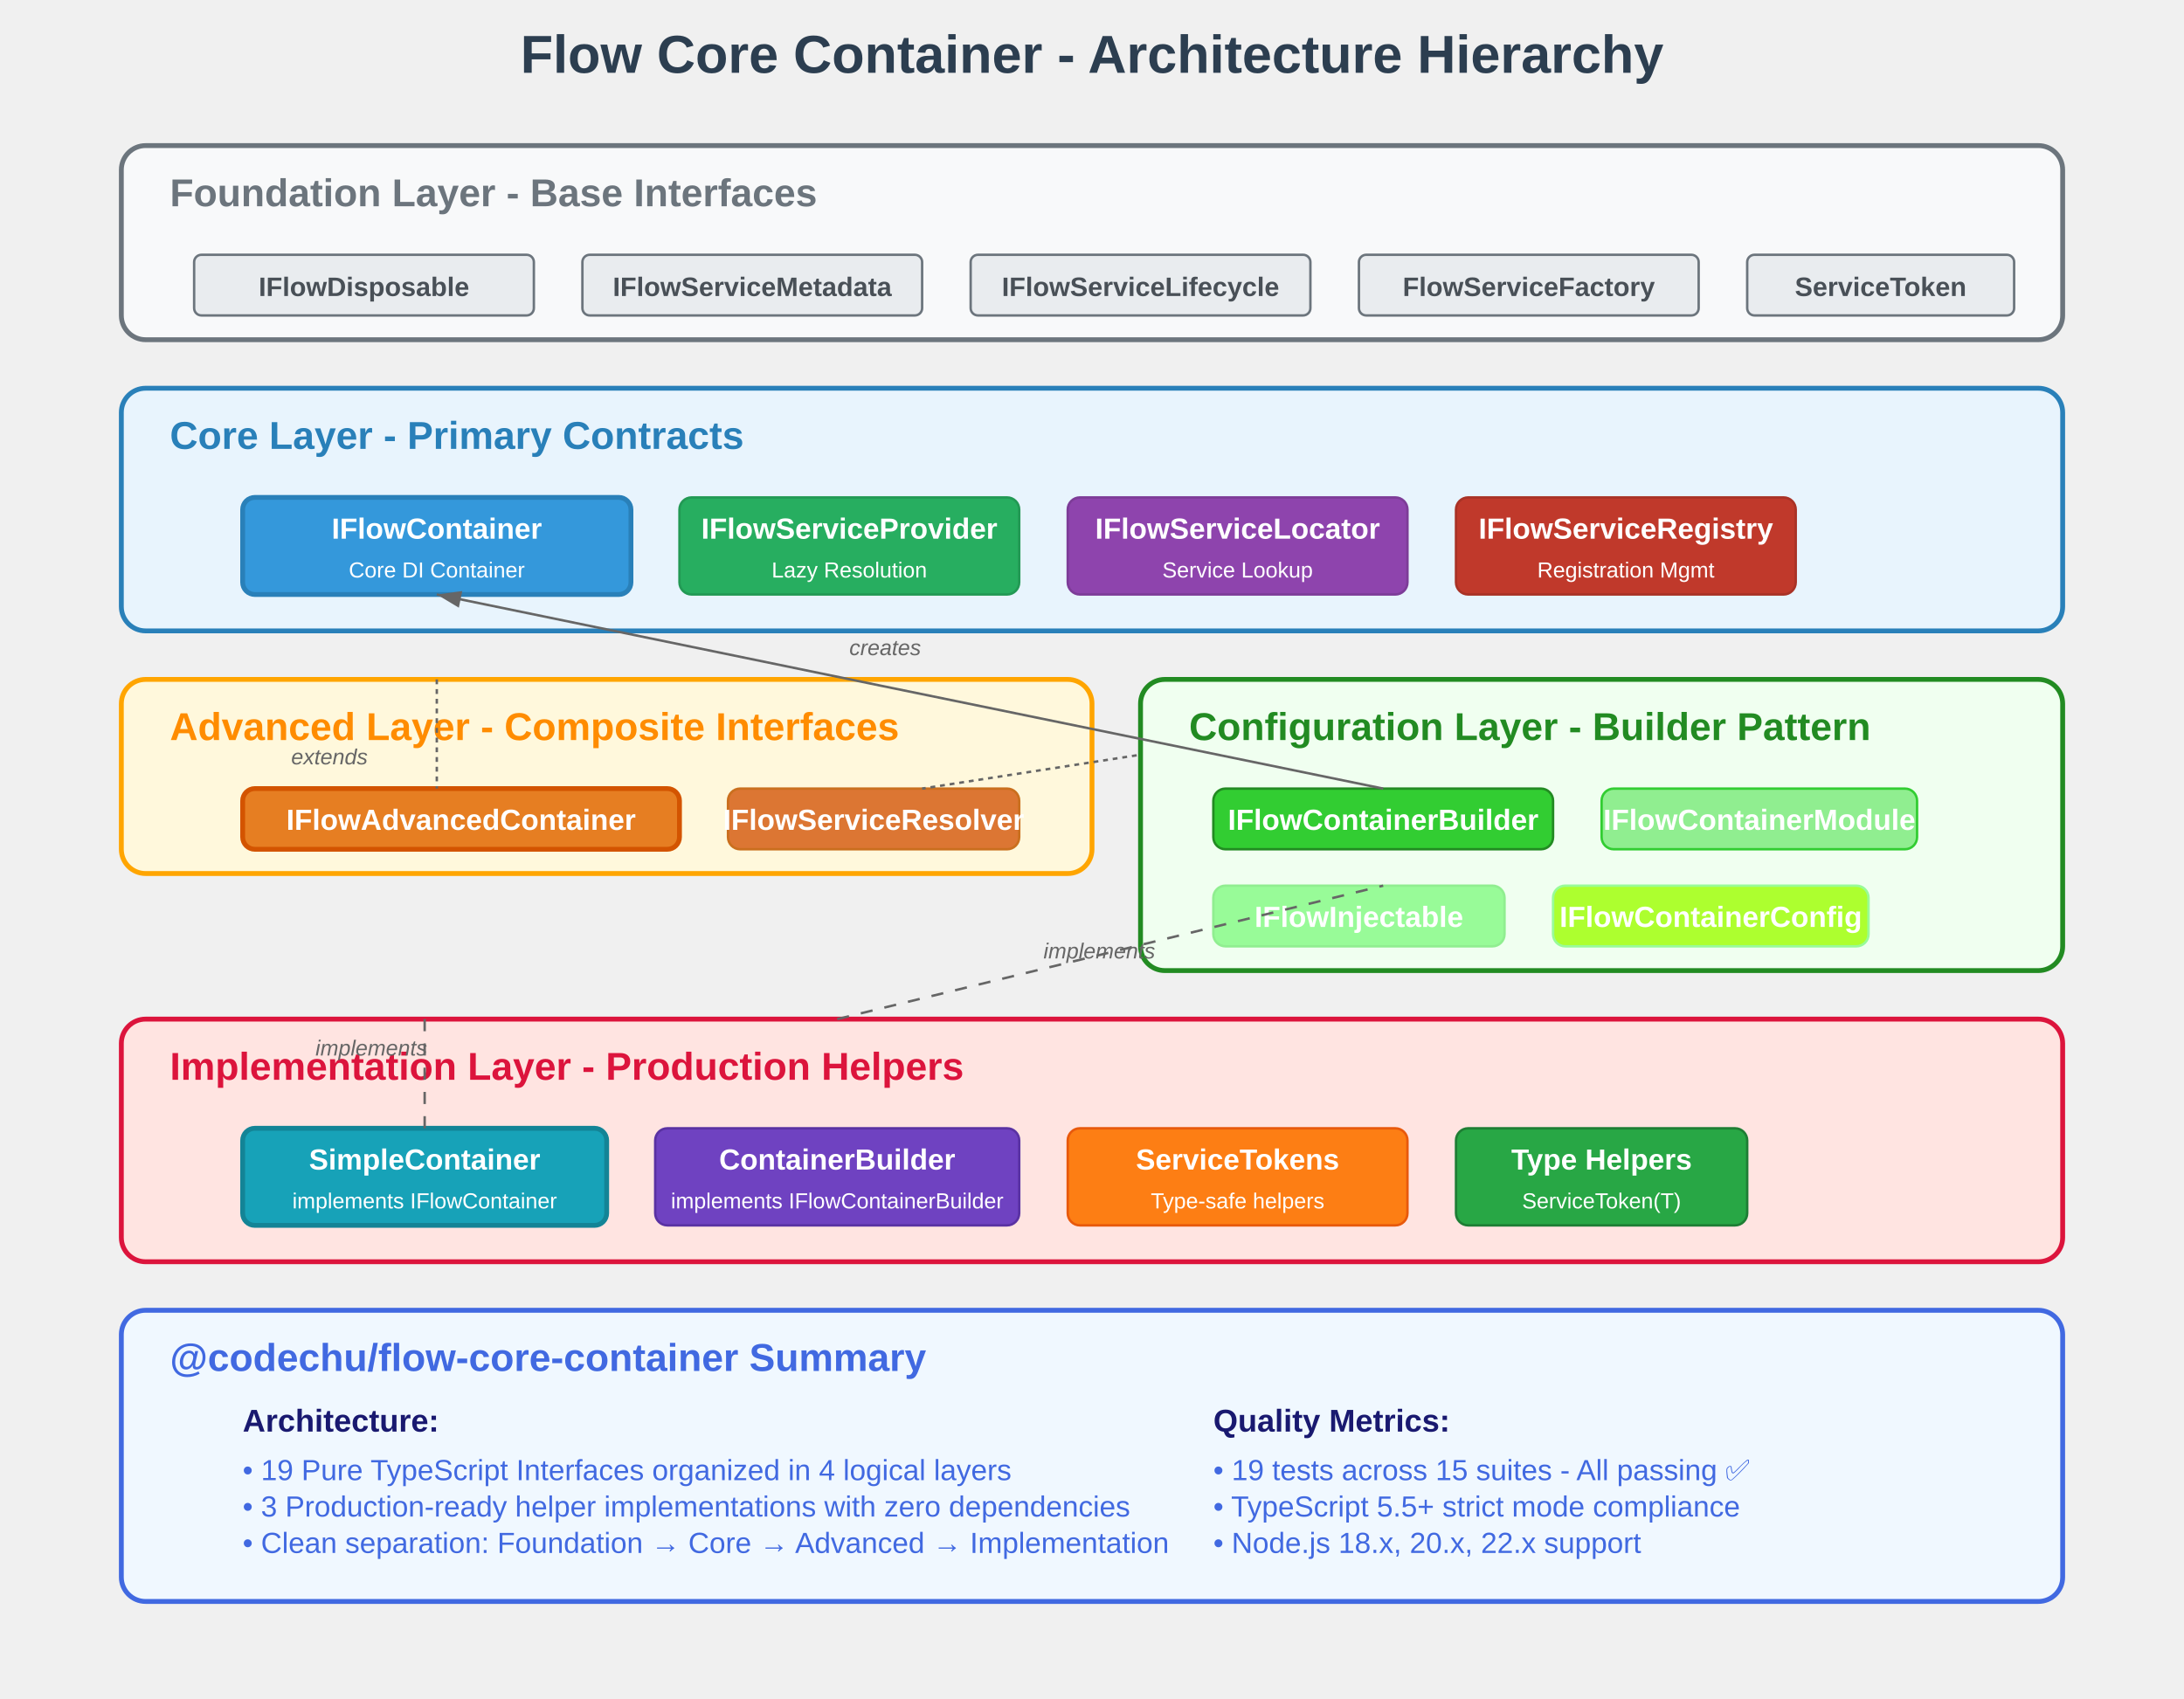
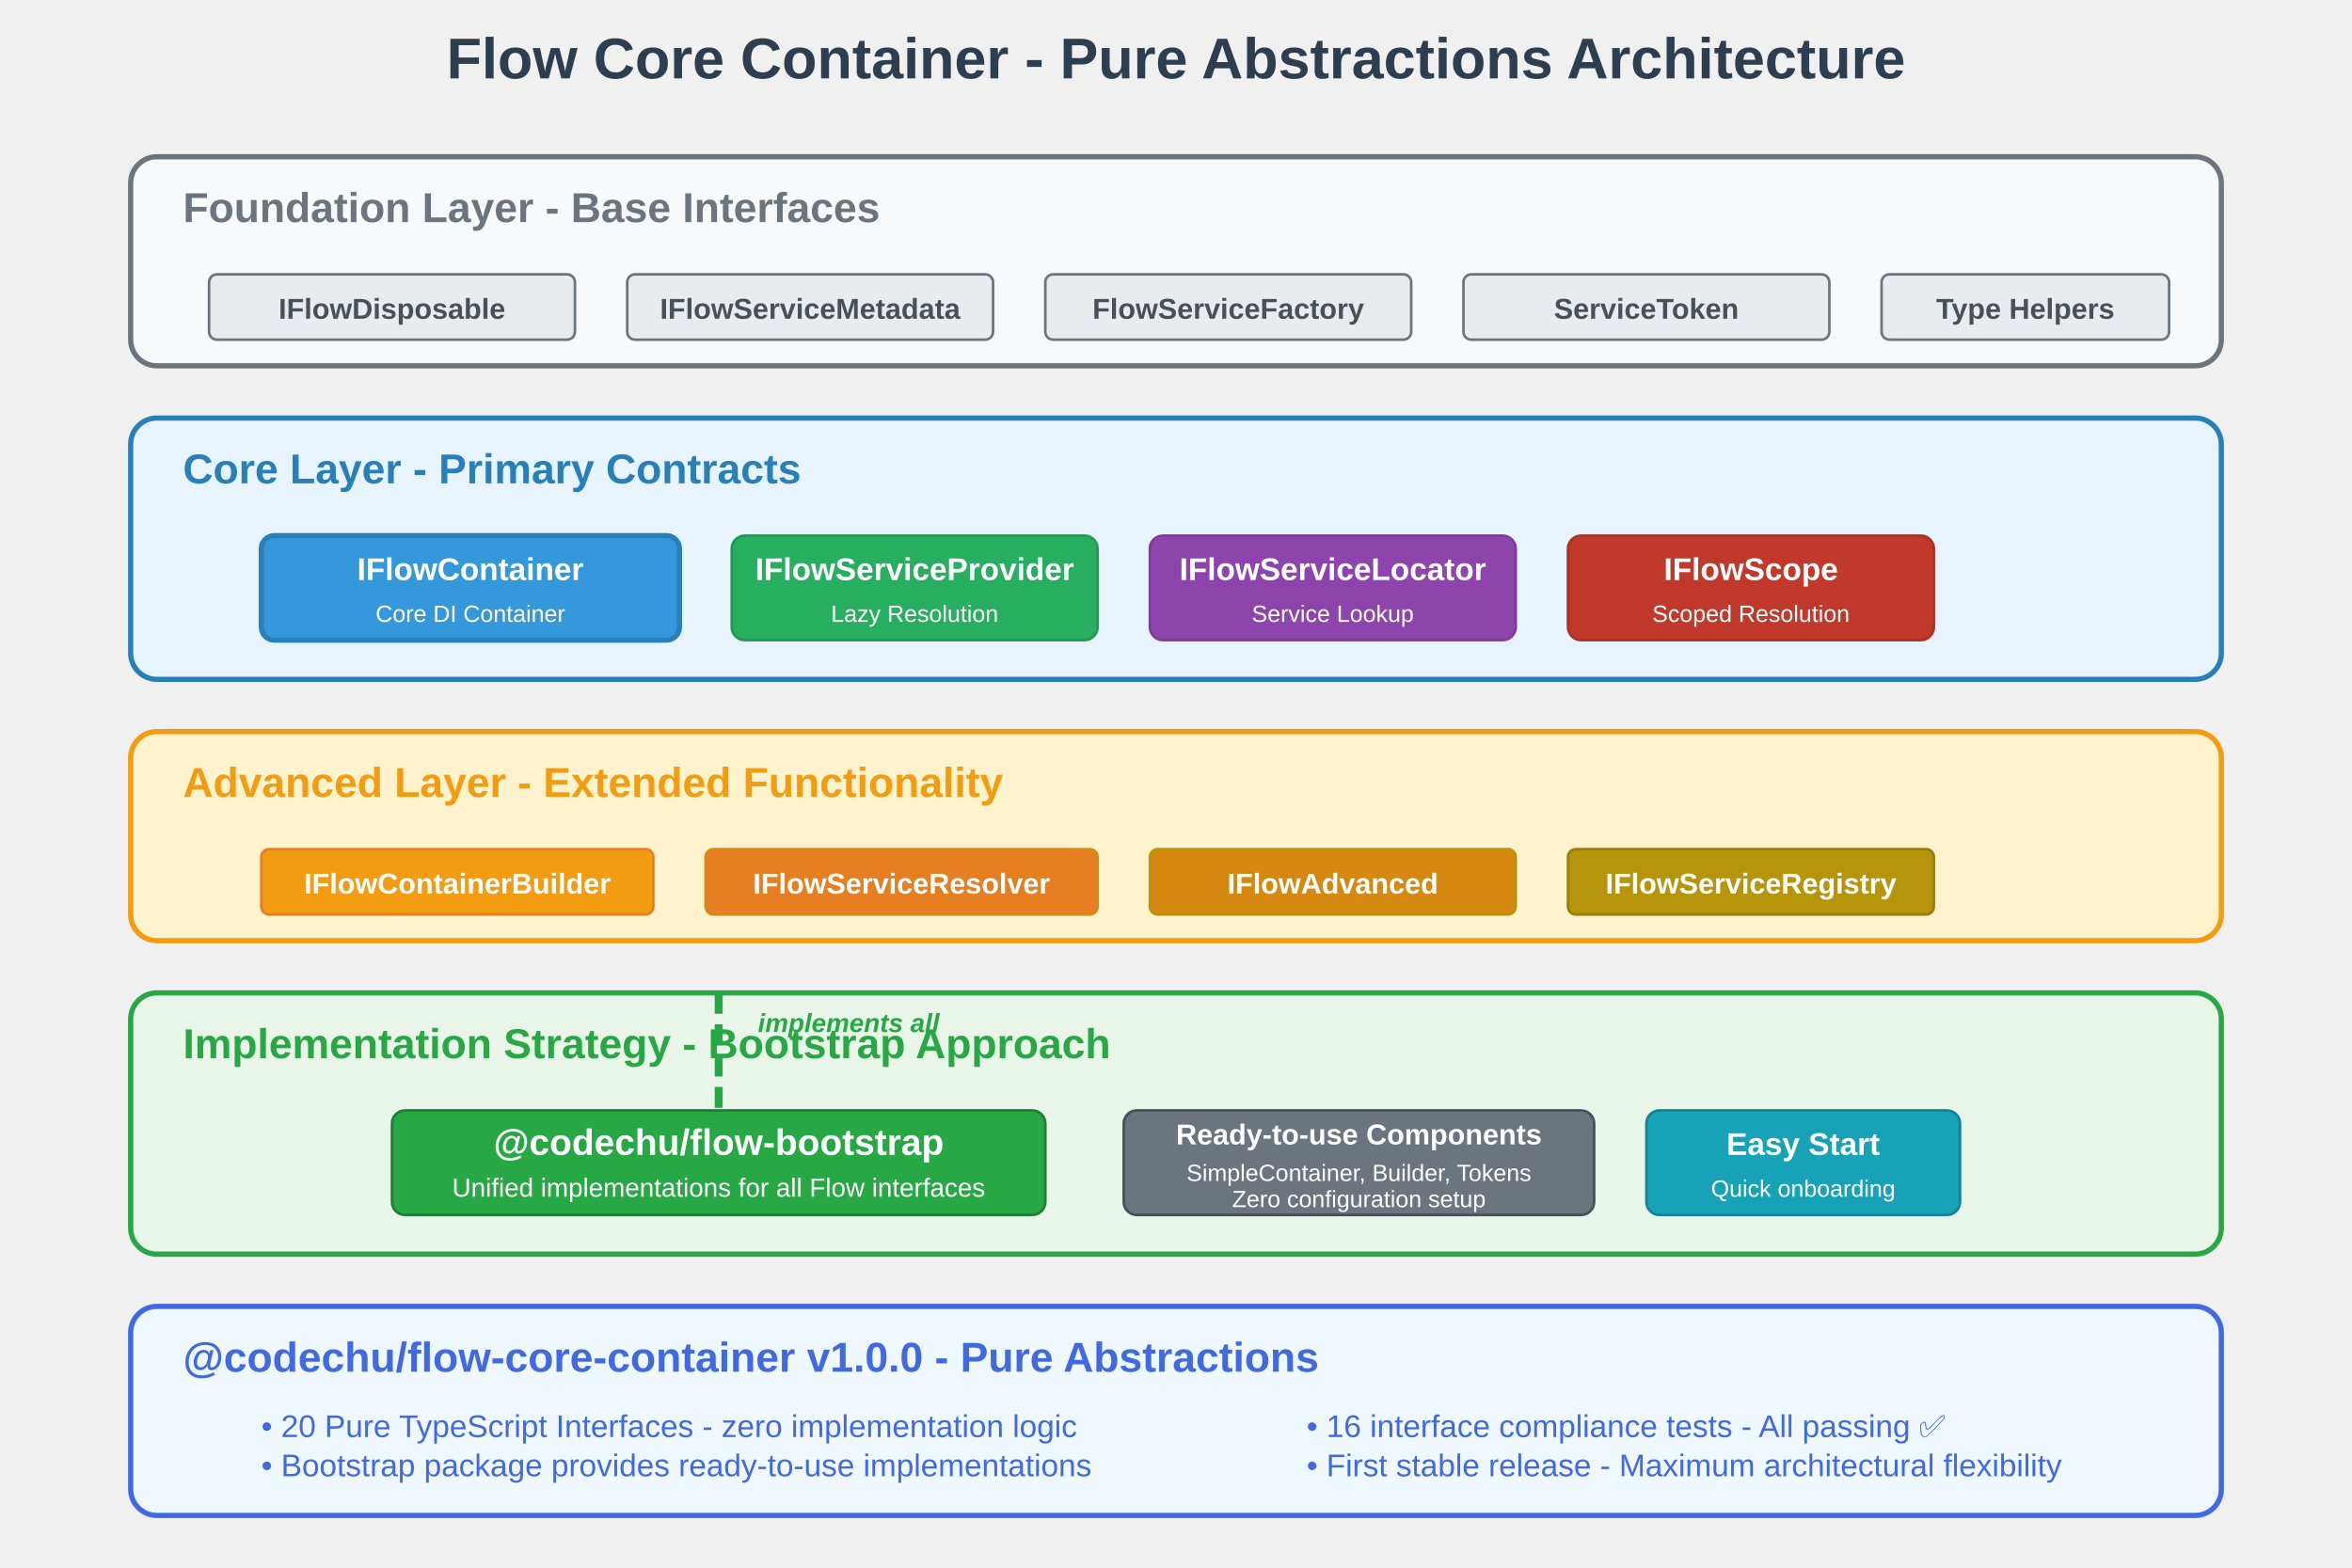
- <svg xmlns="http://www.w3.org/2000/svg" viewBox="0 0 900 700" style="background: #fefefe; font-family: 'Segoe UI', Arial, sans-serif;">
-   <text x="450" y="30" text-anchor="middle" style="font-size: 22px; font-weight: bold; fill: #2c3e50;">Flow Core Container - Architecture Hierarchy</text>
+ <svg xmlns="http://www.w3.org/2000/svg" viewBox="0 0 900 600" style="background: #fefefe; font-family: 'Segoe UI', Arial, sans-serif;">
+   <text x="450" y="30" text-anchor="middle" style="font-size: 22px; font-weight: bold; fill: #2c3e50;">Flow Core Container - Pure Abstractions Architecture</text>
  <g>
    <rect x="50" y="60" width="800" height="80" rx="10" fill="#f8f9fa" stroke="#6c757d" stroke-width="2" />
    <text x="70" y="85" style="font-size: 16px; font-weight: bold; fill: #6c757d;">Foundation Layer - Base Interfaces</text>
    <rect x="80" y="105" width="140" height="25" rx="3" fill="#e9ecef" stroke="#6c757d" />
    <text x="150" y="122" text-anchor="middle" style="font-size: 11px; fill: #495057; font-weight: bold;">IFlowDisposable</text>
    <rect x="240" y="105" width="140" height="25" rx="3" fill="#e9ecef" stroke="#6c757d" />
    <text x="310" y="122" text-anchor="middle" style="font-size: 11px; fill: #495057; font-weight: bold;">IFlowServiceMetadata</text>
    <rect x="400" y="105" width="140" height="25" rx="3" fill="#e9ecef" stroke="#6c757d" />
-     <text x="470" y="122" text-anchor="middle" style="font-size: 11px; fill: #495057; font-weight: bold;">IFlowServiceLifecycle</text>
+     <text x="470" y="122" text-anchor="middle" style="font-size: 11px; fill: #495057; font-weight: bold;">FlowServiceFactory</text>
    <rect x="560" y="105" width="140" height="25" rx="3" fill="#e9ecef" stroke="#6c757d" />
-     <text x="630" y="122" text-anchor="middle" style="font-size: 11px; fill: #495057; font-weight: bold;">FlowServiceFactory</text>
+     <text x="630" y="122" text-anchor="middle" style="font-size: 11px; fill: #495057; font-weight: bold;">ServiceToken</text>
    <rect x="720" y="105" width="110" height="25" rx="3" fill="#e9ecef" stroke="#6c757d" />
-     <text x="775" y="122" text-anchor="middle" style="font-size: 11px; fill: #495057; font-weight: bold;">ServiceToken</text>
+     <text x="775" y="122" text-anchor="middle" style="font-size: 11px; fill: #495057; font-weight: bold;">Type Helpers</text>
  </g>
  <g>
    <rect x="50" y="160" width="800" height="100" rx="10" fill="#e8f4fd" stroke="#2980b9" stroke-width="2" />
    <text x="70" y="185" style="font-size: 16px; font-weight: bold; fill: #2980b9;">Core Layer - Primary Contracts</text>
    <rect x="100" y="205" width="160" height="40" rx="5" fill="#3498db" stroke="#2980b9" stroke-width="2" />
    <text x="180" y="222" text-anchor="middle" style="font-size: 12px; fill: white; font-weight: bold;">IFlowContainer</text>
    <text x="180" y="238" text-anchor="middle" style="font-size: 9px; fill: white;">Core DI Container</text>
    <rect x="280" y="205" width="140" height="40" rx="5" fill="#27ae60" stroke="#229954" />
    <text x="350" y="222" text-anchor="middle" style="font-size: 12px; fill: white; font-weight: bold;">IFlowServiceProvider</text>
    <text x="350" y="238" text-anchor="middle" style="font-size: 9px; fill: white;">Lazy Resolution</text>
    <rect x="440" y="205" width="140" height="40" rx="5" fill="#8e44ad" stroke="#7d3c98" />
    <text x="510" y="222" text-anchor="middle" style="font-size: 12px; fill: white; font-weight: bold;">IFlowServiceLocator</text>
    <text x="510" y="238" text-anchor="middle" style="font-size: 9px; fill: white;">Service Lookup</text>
    <rect x="600" y="205" width="140" height="40" rx="5" fill="#c0392b" stroke="#a93226" />
-     <text x="670" y="222" text-anchor="middle" style="font-size: 12px; fill: white; font-weight: bold;">IFlowServiceRegistry</text>
-     <text x="670" y="238" text-anchor="middle" style="font-size: 9px; fill: white;">Registration Mgmt</text>
+     <text x="670" y="222" text-anchor="middle" style="font-size: 12px; fill: white; font-weight: bold;">IFlowScope</text>
+     <text x="670" y="238" text-anchor="middle" style="font-size: 9px; fill: white;">Scoped Resolution</text>
  </g>
  <g>
-     <rect x="50" y="280" width="400" height="80" rx="10" fill="#fff8dc" stroke="#ffa500" stroke-width="2" />
-     <text x="70" y="305" style="font-size: 16px; font-weight: bold; fill: #ff8c00;">Advanced Layer - Composite Interfaces</text>
-     <rect x="100" y="325" width="180" height="25" rx="5" fill="#e67e22" stroke="#d35400" stroke-width="2" />
-     <text x="190" y="342" text-anchor="middle" style="font-size: 12px; fill: white; font-weight: bold;">IFlowAdvancedContainer</text>
-     <rect x="300" y="325" width="120" height="25" rx="5" fill="#dc7633" stroke="#ca6f1e" />
-     <text x="360" y="342" text-anchor="middle" style="font-size: 12px; fill: white; font-weight: bold;">IFlowServiceResolver</text>
-     <path d="M 180 280 L 180 325" stroke="#666" stroke-width="1" stroke-dasharray="2,2" />
-     <path d="M 670 280 L 380 325" stroke="#666" stroke-width="1" stroke-dasharray="2,2" />
-     <text x="120" y="315" style="font-size: 9px; fill: #666; font-style: italic;">extends</text>
-     <text x="520" y="315" style="font-size: 9px; fill: #666; font-style: italic;">extends</text>
+     <rect x="50" y="280" width="800" height="80" rx="10" fill="#fff3cd" stroke="#f39c12" stroke-width="2" />
+     <text x="70" y="305" style="font-size: 16px; font-weight: bold; fill: #f39c12;">Advanced Layer - Extended Functionality</text>
+     <rect x="100" y="325" width="150" height="25" rx="3" fill="#f39c12" stroke="#e67e22" />
+     <text x="175" y="342" text-anchor="middle" style="font-size: 11px; fill: white; font-weight: bold;">IFlowContainerBuilder</text>
+     <rect x="270" y="325" width="150" height="25" rx="3" fill="#e67e22" stroke="#d68910" />
+     <text x="345" y="342" text-anchor="middle" style="font-size: 11px; fill: white; font-weight: bold;">IFlowServiceResolver</text>
+     <rect x="440" y="325" width="140" height="25" rx="3" fill="#d68910" stroke="#b7950b" />
+     <text x="510" y="342" text-anchor="middle" style="font-size: 11px; fill: white; font-weight: bold;">IFlowAdvanced</text>
+     <rect x="600" y="325" width="140" height="25" rx="3" fill="#b7950b" stroke="#9a7d0a" />
+     <text x="670" y="342" text-anchor="middle" style="font-size: 11px; fill: white; font-weight: bold;">IFlowServiceRegistry</text>
  </g>
  <g>
-     <rect x="470" y="280" width="380" height="120" rx="10" fill="#f0fff0" stroke="#228b22" stroke-width="2" />
-     <text x="490" y="305" style="font-size: 16px; font-weight: bold; fill: #228b22;">Configuration Layer - Builder Pattern</text>
-     <rect x="500" y="325" width="140" height="25" rx="5" fill="#32cd32" stroke="#228b22" />
-     <text x="570" y="342" text-anchor="middle" style="font-size: 12px; fill: white; font-weight: bold;">IFlowContainerBuilder</text>
-     <rect x="660" y="325" width="130" height="25" rx="5" fill="#90ee90" stroke="#32cd32" />
-     <text x="725" y="342" text-anchor="middle" style="font-size: 12px; fill: white; font-weight: bold;">IFlowContainerModule</text>
-     <rect x="500" y="365" width="120" height="25" rx="5" fill="#98fb98" stroke="#90ee90" />
-     <text x="560" y="382" text-anchor="middle" style="font-size: 12px; fill: white; font-weight: bold;">IFlowInjectable</text>
-     <rect x="640" y="365" width="130" height="25" rx="5" fill="#adff2f" stroke="#98fb98" />
-     <text x="705" y="382" text-anchor="middle" style="font-size: 12px; fill: white; font-weight: bold;">IFlowContainerConfig</text>
-     <path d="M 570 325 Q 350 280 180 245" stroke="#666" stroke-width="1" marker-end="url(#arrowhead)" />
-     <text x="350" y="270" style="font-size: 9px; fill: #666; font-style: italic;">creates</text>
+     <rect x="50" y="380" width="800" height="100" rx="10" fill="#e8f5e8" stroke="#28a745" stroke-width="2" />
+     <text x="70" y="405" style="font-size: 16px; font-weight: bold; fill: #28a745;">Implementation Strategy - Bootstrap Approach</text>
+     <rect x="150" y="425" width="250" height="40" rx="5" fill="#28a745" stroke="#1e7e34" />
+     <text x="275" y="442" text-anchor="middle" style="font-size: 14px; fill: white; font-weight: bold;">@codechu/flow-bootstrap</text>
+     <text x="275" y="458" text-anchor="middle" style="font-size: 10px; fill: white;">Unified implementations for all Flow interfaces</text>
+     <rect x="430" y="425" width="180" height="40" rx="5" fill="#6c757d" stroke="#495057" />
+     <text x="520" y="438" text-anchor="middle" style="font-size: 11px; fill: white; font-weight: bold;">Ready-to-use Components</text>
+     <text x="520" y="452" text-anchor="middle" style="font-size: 9px; fill: white;">SimpleContainer, Builder, Tokens</text>
+     <text x="520" y="462" text-anchor="middle" style="font-size: 9px; fill: white;">Zero configuration setup</text>
+     <rect x="630" y="425" width="120" height="40" rx="5" fill="#17a2b8" stroke="#138496" />
+     <text x="690" y="442" text-anchor="middle" style="font-size: 12px; fill: white; font-weight: bold;">Easy Start</text>
+     <text x="690" y="458" text-anchor="middle" style="font-size: 9px; fill: white;">Quick onboarding</text>
+     <path d="M 275 380 L 275 425" stroke="#28a745" stroke-width="3" stroke-dasharray="8,4" />
+     <text x="290" y="395" style="font-size: 10px; fill: #28a745; font-style: italic; font-weight: bold;">implements all</text>
  </g>
  <g>
-     <rect x="50" y="420" width="800" height="100" rx="10" fill="#ffe4e1" stroke="#dc143c" stroke-width="2" />
-     <text x="70" y="445" style="font-size: 16px; font-weight: bold; fill: #dc143c;">Implementation Layer - Production Helpers</text>
-     <rect x="100" y="465" width="150" height="40" rx="5" fill="#17a2b8" stroke="#138496" stroke-width="2" />
-     <text x="175" y="482" text-anchor="middle" style="font-size: 12px; fill: white; font-weight: bold;">SimpleContainer</text>
-     <text x="175" y="498" text-anchor="middle" style="font-size: 9px; fill: white;">implements IFlowContainer</text>
-     <rect x="270" y="465" width="150" height="40" rx="5" fill="#6f42c1" stroke="#5a32a3" />
-     <text x="345" y="482" text-anchor="middle" style="font-size: 12px; fill: white; font-weight: bold;">ContainerBuilder</text>
-     <text x="345" y="498" text-anchor="middle" style="font-size: 9px; fill: white;">implements IFlowContainerBuilder</text>
-     <rect x="440" y="465" width="140" height="40" rx="5" fill="#fd7e14" stroke="#e8590c" />
-     <text x="510" y="482" text-anchor="middle" style="font-size: 12px; fill: white; font-weight: bold;">ServiceTokens</text>
-     <text x="510" y="498" text-anchor="middle" style="font-size: 9px; fill: white;">Type-safe helpers</text>
-     <rect x="600" y="465" width="120" height="40" rx="5" fill="#28a745" stroke="#1e7e34" />
-     <text x="660" y="482" text-anchor="middle" style="font-size: 12px; fill: white; font-weight: bold;">Type Helpers</text>
-     <text x="660" y="498" text-anchor="middle" style="font-size: 9px; fill: white;">ServiceToken(T)</text>
-     <path d="M 175 420 L 175 465" stroke="#666" stroke-width="1" stroke-dasharray="5,5" />
-     <path d="M 345 420 L 570 365" stroke="#666" stroke-width="1" stroke-dasharray="5,5" />
-     <text x="130" y="435" style="font-size: 9px; fill: #666; font-style: italic;">implements</text>
-     <text x="430" y="395" style="font-size: 9px; fill: #666; font-style: italic;">implements</text>
+     <rect x="50" y="500" width="800" height="80" rx="10" fill="#f0f8ff" stroke="#4169e1" stroke-width="2" />
+     <text x="70" y="525" style="font-size: 16px; font-weight: bold; fill: #4169e1;">@codechu/flow-core-container v1.0.0 - Pure Abstractions</text>
+     <text x="100" y="550" style="font-size: 12px; fill: #4169e1;">• 20 Pure TypeScript Interfaces - zero implementation logic</text>
+     <text x="100" y="565" style="font-size: 12px; fill: #4169e1;">• Bootstrap package provides ready-to-use implementations</text>
+     <text x="500" y="550" style="font-size: 12px; fill: #4169e1;">• 16 interface compliance tests - All passing ✅</text>
+     <text x="500" y="565" style="font-size: 12px; fill: #4169e1;">• First stable release - Maximum architectural flexibility</text>
  </g>
-   <g>
-     <rect x="50" y="540" width="800" height="120" rx="10" fill="#f0f8ff" stroke="#4169e1" stroke-width="2" />
-     <text x="70" y="565" style="font-size: 16px; font-weight: bold; fill: #4169e1;">@codechu/flow-core-container Summary</text>
-     <text x="100" y="590" style="font-size: 13px; fill: #191970; font-weight: bold;">Architecture:</text>
-     <text x="100" y="610" style="font-size: 12px; fill: #4169e1;">• 19 Pure TypeScript Interfaces organized in 4 logical layers</text>
-     <text x="100" y="625" style="font-size: 12px; fill: #4169e1;">• 3 Production-ready helper implementations with zero dependencies</text>
-     <text x="100" y="640" style="font-size: 12px; fill: #4169e1;">• Clean separation: Foundation → Core → Advanced → Implementation</text>
-     <text x="500" y="590" style="font-size: 13px; fill: #191970; font-weight: bold;">Quality Metrics:</text>
-     <text x="500" y="610" style="font-size: 12px; fill: #4169e1;">• 19 tests across 15 suites - All passing ✅</text>
-     <text x="500" y="625" style="font-size: 12px; fill: #4169e1;">• TypeScript 5.5+ strict mode compliance</text>
-     <text x="500" y="640" style="font-size: 12px; fill: #4169e1;">• Node.js 18.x, 20.x, 22.x support</text>
-   </g>
-   <defs>
-     <marker id="arrowhead" markerWidth="10" markerHeight="7" refX="10" refY="3.5" orient="auto">
-       <polygon points="0 0, 10 3.5, 0 7" fill="#666" />
-     </marker>
-   </defs>
</svg>
